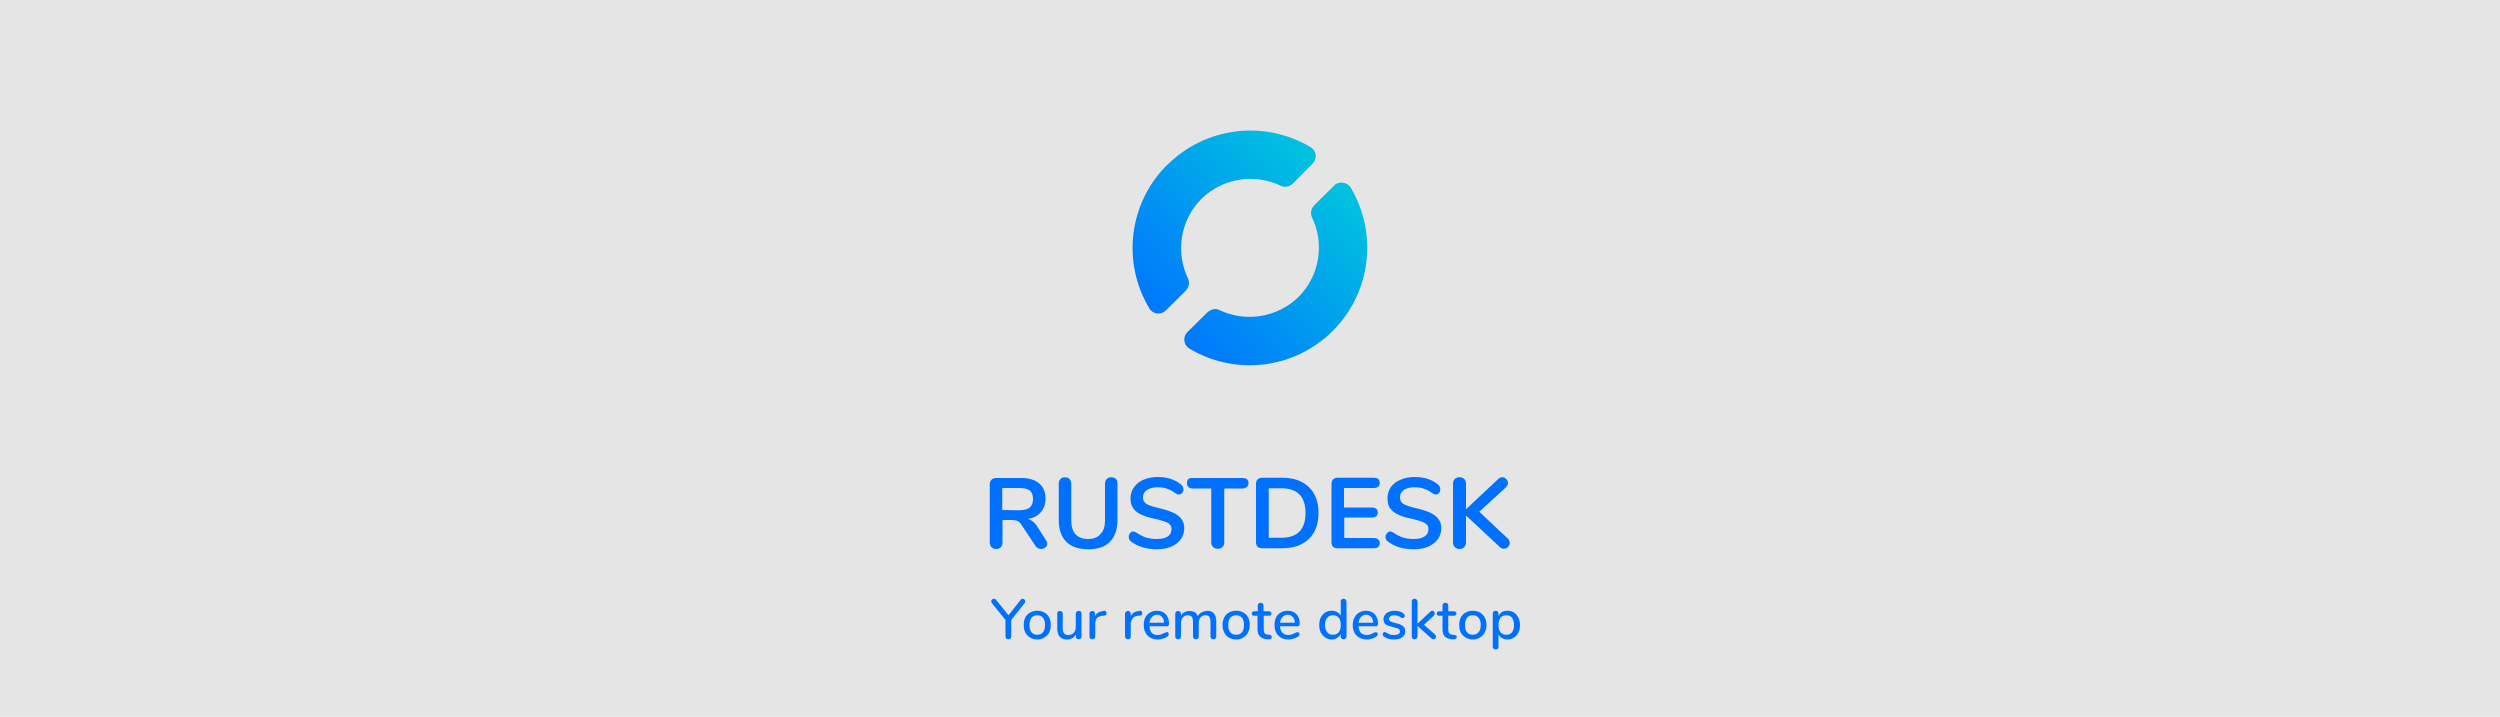
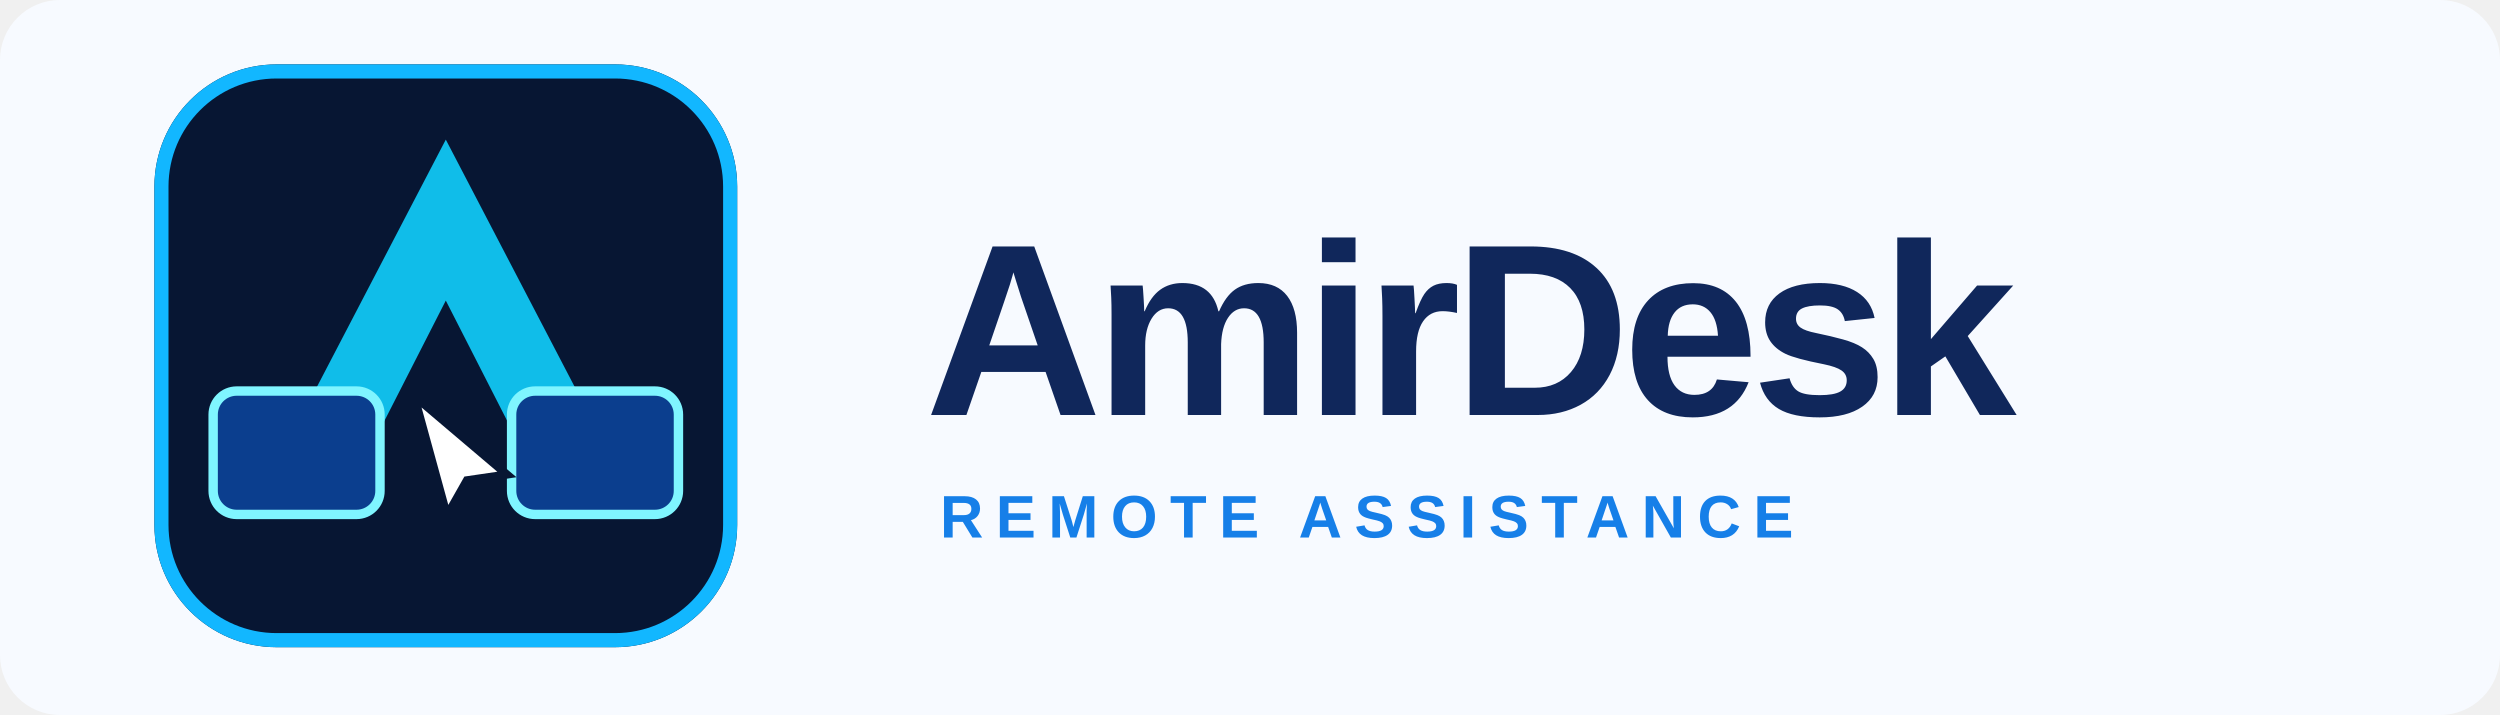
- <svg xmlns="http://www.w3.org/2000/svg" xmlns:xlink="http://www.w3.org/1999/xlink" xml:space="preserve" width="1000" height="286.6" style="clip-rule:evenodd;fill-rule:evenodd;stroke-linejoin:round;stroke-miterlimit:1.414">
-   <path d="M0 0h1000v286.6H0z" style="opacity:1;fill:#e5e5e5;fill-opacity:1;fill-rule:evenodd;stroke:none;stroke-width:.143px;stroke-linecap:butt;stroke-linejoin:miter;stroke-miterlimit:4;stroke-dasharray:none;stroke-dashoffset:0;stroke-opacity:1;marker:none" />
-   <defs>
-     <linearGradient xlink:href="#a" id="c" x1=".1" x2=".8" y1=".9" y2=".2" gradientTransform="matrix(94.00173 0 0 93.99768 453 52.2)" gradientUnits="userSpaceOnUse" />
-     <linearGradient id="a" x1=".1" x2=".8" y1=".9" y2=".2" gradientTransform="matrix(26.301 0 0 26.331 90.7 911.8)" gradientUnits="userSpaceOnUse">
-       <stop offset="0" stop-color="#004ba6" style="stop-color:#0071ff;stop-opacity:1" />
-       <stop offset="1" stop-color="#00bfe1" style="stop-color:#00bfe1;stop-opacity:1" />
-     </linearGradient>
-     <path id="b" d="M412.8 154.2h247V204h-247z" />
-   </defs>
-   <g style="clip-rule:evenodd;fill-rule:evenodd;stroke-linejoin:round;stroke-miterlimit:1.414">
-     <g style="font-size:40px;line-height:1.25;white-space:pre;shape-inside:url(#b);fill:#0071ff" transform="translate(-20 28.7)">
-       <path d="M438.4 187.4q.5.7.5 1.4 0 .9-.8 1.5-.7.6-1.7.6-.6 0-1.2-.3t-1-.9l-5.3-8q-.8-1.4-1.7-1.9-1-.5-2.4-.5H421v9q0 1.2-.7 1.9-.6.7-1.8.7-1.2 0-1.9-.7t-.7-2V165q0-1.2.7-1.8.7-.7 1.8-.7h10q4.8 0 7.3 2.2 2.5 2.1 2.5 6.1 0 3.3-1.9 5.4-1.8 2.1-5.2 2.7 1.2.3 2 1 1 .7 1.8 2zm-10.8-12q3 0 4.3-1.1 1.3-1.2 1.3-3.4 0-2.4-1.3-3.4-1.4-1-4.3-1h-6.7v8.8zm27.7 15.6q-5.8 0-8.8-3-3-3-3-8.8v-14.4q0-1.2.7-1.9.6-.7 1.8-.7 1.2 0 1.8.7.7.7.7 1.9v14.7q0 3.6 1.7 5.5 1.8 1.9 5 1.9 3.4 0 5-2 1.8-1.8 1.8-5.4v-14.7q0-1.2.7-1.9t1.8-.7q1.2 0 1.9.7.6.7.6 1.9v14.4q0 5.7-3 8.8-3 3-8.7 3zm27.4 0q-3 0-5.8-.8-2.7-.9-4.5-2.3-.9-.6-.9-1.9 0-.8.5-1.4.5-.7 1.2-.7t1.6.6q1.8 1.2 3.6 1.8 2 .6 4.2.6 3 0 4.5-1t1.5-3q0-1.6-1.4-2.4-1.5-.8-4.9-1.6-3.5-.7-5.7-1.7t-3.3-2.6q-1.1-1.5-1.1-4 0-2.4 1.4-4.4 1.4-2 3.8-3 2.6-1.1 5.7-1.1 5.7 0 9.3 3 .5.4.7.9.3.4.3 1 0 .9-.6 1.5-.4.6-1.1.6l-.8-.1-.9-.5q-1.6-1.2-3.2-1.7-1.5-.6-3.7-.6-2.7 0-4.3 1.1-1.6 1-1.6 3 0 1.7 1.4 2.6 1.4.8 4.8 1.6 3.5.8 5.7 1.8 2.3 1 3.4 2.5 1.2 1.5 1.2 3.8 0 2.5-1.4 4.4-1.3 1.9-3.9 3-2.4 1-5.7 1zm24.4-.2q-1.2 0-1.9-.7t-.7-1.8v-21.6h-7.3q-2.4 0-2.4-2.2t2.4-2H517q2.4 0 2.4 2t-2.4 2.2h-7.3v21.6q0 1.1-.7 1.8t-1.9.7zm17.8-.2q-1.2 0-1.9-.6-.6-.7-.6-1.8v-23.3q0-1.2.6-1.8.7-.7 1.9-.7h8q6.8 0 10.6 3.7 3.9 3.7 3.9 10.4t-3.9 10.4q-3.8 3.7-10.7 3.7zm7.6-4.2q9.7 0 9.7-9.9t-9.7-9.9h-5v19.8zm22.5 4.2q-1.1 0-1.8-.6-.6-.7-.6-1.8v-23.3q0-1.2.6-1.8.7-.7 1.8-.7h14.5q1.1 0 1.8.5.6.6.6 1.5 0 1-.6 1.6-.7.5-1.8.5h-11.9v7.8h11q1.2 0 1.9.5.6.5.6 1.5t-.6 1.5-1.8.5h-11v8.2h11.8q1.1 0 1.8.6.6.5.6 1.5t-.6 1.5-1.8.5zm30.5.4q-3.1 0-5.9-.8-2.7-.9-4.4-2.3-1-.6-1-1.9 0-.8.6-1.4.5-.7 1.2-.7t1.6.6q1.7 1.2 3.6 1.8 1.9.6 4.2.6 2.9 0 4.4-1 1.6-1 1.6-3 0-1.6-1.5-2.4-1.4-.8-4.8-1.6-3.5-.7-5.7-1.7t-3.4-2.6q-1-1.5-1-4 0-2.4 1.3-4.4 1.4-2 3.9-3 2.5-1.1 5.6-1.1 5.8 0 9.4 3 .5.4.7.9.2.4.2 1 0 .9-.5 1.5t-1.2.6l-.7-.1-.9-.5q-1.6-1.2-3.2-1.7-1.5-.6-3.8-.6-2.7 0-4.3 1.1-1.5 1-1.5 3 0 1.7 1.4 2.6 1.4.8 4.7 1.6 3.6.8 5.8 1.8 2.2 1 3.4 2.5 1.2 1.5 1.2 3.8 0 2.5-1.4 4.4-1.4 1.9-3.9 3-2.5 1-5.7 1zm37.6-4.3q.8.8.8 1.8 0 .9-.7 1.6-.7.7-1.6.7-1 0-1.9-.9l-13.3-12.4v10.8q0 1.1-.7 1.8-.7.8-1.9.8t-1.9-.8q-.7-.7-.7-1.8v-23.5q0-1.2.7-1.9t1.9-.7q1.2 0 1.9.7t.7 1.9V175l12.9-12.1q.7-.7 1.6-.7 1 0 1.6.7.7.7.7 1.6t-.8 1.7l-10.7 9.8z" aria-label="RUSTDESK" style="font-weight:700;font-family:Nunito;-inkscape-font-specification:&quot;Nunito Bold&quot;" />
-     </g>
-     <g style="font-size:22.667px;line-height:1.25;fill:#0071ff">
-       <path d="M390.8 212.4q.3-.4.7-.4.5 0 .8.3.3.4.3.8t-.3.7l-5.3 6.7v6.5q0 .6-.4 1-.3.2-.8.2t-.8-.3q-.3-.3-.3-.9v-6.5l-5.4-6.7q-.3-.3-.3-.7 0-.5.3-.8.4-.3.8-.3.5 0 .8.4l5 6.2zm6.6 15.9q-1.6 0-2.9-.8-1.2-.7-1.9-2-.6-1.3-.6-3t.6-3q.7-1.3 2-2 1.2-.7 2.8-.7t2.8.7q1.3.7 2 2 .6 1.3.6 3t-.6 3q-.7 1.3-2 2-1.2.8-2.8.8zm0-1.9q1.5 0 2.3-1 .8-1 .8-2.9t-.8-2.9q-.8-1-2.3-1t-2.3 1q-.8 1-.8 3 0 1.8.8 2.8.8 1 2.3 1zm16.5-9.6q.6 0 .9.3.3.3.3.8v9.2q0 .5-.3.8-.4.3-.9.3t-.8-.3q-.2-.3-.2-.7v-.9q-.6 1-1.5 1.5-1 .5-2 .5-4 0-4-4.5V218q0-.5.2-.8.3-.3.9-.3.5 0 .8.3.3.3.3.8v5.9q0 1.3.6 2 .5.6 1.6.6 1.4 0 2.2-.9.8-.8.8-2.3V218q0-.5.3-.8.3-.3.8-.3zm10.2 0q1 0 1 1 0 .4-.2.7-.2.2-.9.3h-.6q-1.5.2-2.2 1-.6 1-.6 2.1v5.2q0 .6-.4.8-.3.3-.8.3t-.8-.3q-.3-.2-.3-.8V218q0-.5.3-.8.3-.3.8-.3t.8.3q.3.3.3.8v1q.4-1 1.3-1.5t2-.6zm14.3 0q1 0 1 1 0 .4-.2.7l-.9.3h-.7q-1.4.2-2 1-.8 1-.8 2.1v5.2q0 .6-.3.8-.3.3-.8.3t-.8-.3q-.4-.2-.4-.8V218q0-.5.4-.8.3-.3.8-.3t.8.3q.3.3.3.8v1q.4-1 1.3-1.5.8-.5 2-.6zm10.9 8.5q.3 0 .5.3.2.2.2.6 0 .6-.8 1.1-.8.5-1.8.7-.9.3-1.7.3-2.7 0-4.2-1.6-1.5-1.5-1.5-4.2 0-1.7.6-3 .7-1.3 2-2 1.1-.7 2.7-.7 2.2 0 3.5 1.4 1.3 1.4 1.3 3.8 0 1-.8 1h-7q.2 3.5 3.3 3.5.9 0 1.5-.3l1.3-.6.4-.1.5-.2zm-4-6.9q-1.3 0-2 .9-.9.8-1 2.3h5.8q0-1.5-.8-2.3-.7-.9-2-.9zm20-1.6q3.7 0 3.7 4.4v6q0 .4-.3.7-.3.3-.8.3t-.9-.3q-.3-.3-.3-.8v-5.9q0-1.3-.5-2-.5-.6-1.5-.6-1.3 0-2 .9-.7.8-.7 2.3v5.3q0 .5-.3.8-.4.3-.9.3t-.8-.3q-.3-.3-.3-.8v-5.9q0-1.3-.5-2-.5-.6-1.6-.6-1.2 0-2 .9-.7.8-.7 2.3v5.3q0 .5-.3.8-.3.3-.8.3t-.9-.3q-.3-.3-.3-.8V218q0-.5.3-.8.4-.3.9-.3.4 0 .7.3.4.3.4.8v.8q.5-1 1.3-1.4 1-.5 2-.5 1.3 0 2.2.5.8.5 1.2 1.6.5-1 1.5-1.5 1-.6 2.2-.6zm11.7 11.5q-1.7 0-3-.8-1.2-.7-1.8-2-.7-1.3-.7-3t.7-3q.6-1.3 1.9-2 1.2-.7 2.9-.7t2.8.7q1.3.7 2 2 .6 1.3.6 3t-.7 3q-.6 1.3-1.9 2-1.2.8-2.8.8zm0-1.9q1.5 0 2.3-1 .8-1 .8-2.9t-.8-2.9q-.9-1-2.3-1t-2.4 1q-.8 1-.8 3 0 1.8.8 2.8.8 1 2.4 1zm13.3 0q.5.1.7.3.2.2.2.6 0 .5-.3.7-.4.3-1 .2h-.7q-1.8-.2-2.7-1.1-1-1-1-3v-5.3h-1.3q-1 0-1-.9 0-.4.3-.6.3-.3.7-.3h1.4v-2.3q0-.5.3-.8.3-.3.8-.3t.9.3q.3.3.3.8v2.3h2.2q.5 0 .7.3.3.2.3.6 0 .4-.3.7-.2.2-.7.2H488v5.5q0 1 .4 1.6.5.4 1.4.5zm11.2-1q.4 0 .6.2.2.2.2.6 0 .6-.8 1.1-.8.5-1.8.7-1 .3-1.8.3-2.6 0-4.1-1.6-1.5-1.5-1.5-4.2 0-1.7.6-3 .7-1.3 1.9-2t2.8-.7q2.2 0 3.5 1.4 1.3 1.4 1.3 3.8 0 1-.9 1h-7q.3 3.5 3.4 3.5.9 0 1.5-.3l1.3-.6.3-.1.5-.2zm-3.9-7q-1.3 0-2.1.9-.8.8-1 2.3h5.9q0-1.5-.8-2.3-.7-.9-2-.9zm22.3-6.4q.5 0 .8.3.4.3.4.8v14q0 .5-.4.8-.3.3-.8.3t-.8-.3q-.3-.3-.3-.8v-1q-.5 1-1.5 1.6-1 .6-2.2.6-1.4 0-2.5-.8-1.1-.7-1.8-2-.6-1.3-.6-3 0-1.8.6-3 .7-1.3 1.8-2 1-.7 2.5-.7 1.3 0 2.2.5 1 .5 1.5 1.5V213q0-.4.3-.7.3-.3.8-.3zm-4.2 14.4q1.5 0 2.3-1 .8-1 .8-2.9t-.8-2.9q-.8-1-2.3-1t-2.3 1q-.9 1-.9 2.9 0 1.8.9 2.9.8 1 2.3 1zm17.2-1q.3 0 .5.2t.2.6q0 .6-.8 1.1-.8.5-1.7.7-1 .3-1.8.3-2.6 0-4.2-1.6-1.5-1.5-1.5-4.2 0-1.7.7-3t1.9-2q1.2-.7 2.7-.7 2.2 0 3.5 1.4 1.3 1.4 1.3 3.8 0 1-.8 1h-7q.2 3.5 3.4 3.5.8 0 1.4-.3.7-.2 1.3-.6l.4-.1.5-.2zm-4-7q-1.2 0-2 .9-.8.8-1 2.3h5.9q-.1-1.5-.8-2.3-.7-.9-2-.9zm11.2 9.9q-2.3 0-3.8-1-.4-.2-.6-.5l-.1-.6q0-.4.2-.6.2-.3.5-.3t1 .4l1.2.6q.7.2 1.7.2t1.7-.4q.6-.4.6-1 0-.5-.3-.8-.2-.3-.8-.5l-1.7-.5q-2-.4-3-1.1-.8-.8-.8-2 0-1 .6-1.8t1.6-1.2q1-.4 2.2-.4 1 0 1.8.2.9.2 1.5.7.8.5.8 1.1 0 .4-.3.7-.2.2-.5.2h-.4q-.2 0-.5-.4l-1.2-.5q-.5-.2-1.3-.2-1 0-1.5.4-.6.4-.6 1 0 .7.5 1 .6.4 2 .7 1.6.3 2.4.8.9.4 1.2 1 .4.6.4 1.5 0 1.5-1.2 2.4-1.2.9-3.3.9zm16.4-2q.4.3.4.8t-.3.8q-.3.3-.7.3-.5 0-.8-.3l-5.6-5v4.2q0 .5-.4.8-.3.3-.8.3t-.8-.3q-.3-.3-.3-.8v-14q0-.5.3-.8.3-.3.8-.3t.8.3q.4.3.4.8v8.9l5.1-4.8q.4-.4.8-.4t.7.3q.3.4.3.8t-.3.8l-4 3.7zm7.7.2q.5 0 .7.2.3.2.3.6 0 .5-.4.7-.3.3-1 .2h-.6q-1.9-.2-2.8-1.1-.9-1-.9-3v-5.3h-1.3q-1 0-1-.9 0-.4.2-.6.3-.3.8-.3h1.3v-2.3q0-.5.3-.8.3-.3.9-.3.5 0 .8.3.3.3.3.8v2.3h2.3q.4 0 .7.3.3.2.3.6 0 .4-.3.7-.3.2-.7.2h-2.3v5.5q0 1 .4 1.6.5.4 1.4.5zm7.4 1.8q-1.6 0-2.8-.8-1.3-.7-2-2-.6-1.3-.6-3t.6-3q.7-1.3 2-2 1.2-.7 2.8-.7t2.9.7q1.2.7 1.9 2t.7 3q0 1.7-.7 3t-2 2q-1.1.8-2.8.8zm0-1.9q1.5 0 2.3-1 .9-1 .9-2.9t-.9-2.9q-.8-1-2.3-1t-2.3 1q-.8 1-.8 3 0 1.8.8 2.8.8 1 2.3 1zm14-9.6q1.4 0 2.5.7t1.7 2q.7 1.3.7 3 0 1.8-.6 3t-1.8 2q-1.1.8-2.6.8-1.2 0-2.2-.6-.9-.5-1.4-1.5v5q0 .5-.3.8-.3.3-.8.3t-.9-.3q-.3-.3-.3-.8v-13.3q0-.5.3-.8.3-.3.9-.3.5 0 .8.3.3.3.3.8v1q.5-1 1.4-1.6 1-.5 2.2-.5zm-.6 9.6q1.5 0 2.3-1 .8-1 .8-2.8 0-2-.8-3t-2.3-1q-1.5 0-2.3 1-.8 1-.8 3 0 1.8.8 2.8.8 1 2.3 1z" aria-label="Your remote desktop" style="font-weight:600;font-family:Nunito;-inkscape-font-specification:&quot;Nunito Semi-Bold&quot;" transform="translate(17.5 27.5)" />
-     </g>
+ <svg xmlns="http://www.w3.org/2000/svg" viewBox="0 0 1000 286" role="img" aria-label="AmirDesk">
+   <rect width="1000" height="286" rx="24" fill="#f7faff" />
+   <g transform="translate(58 22) scale(.47)">
+     <rect x="8" y="8" width="496" height="496" rx="104" fill="#071633" />
+     <rect x="14" y="14" width="484" height="484" rx="98" fill="none" stroke="#12b7ff" stroke-width="12" />
+     <path d="M256 72 403 354h-73l-74-145-74 145h-73z" fill="#10bde9" />
+     <rect x="58" y="286" width="142" height="105" rx="20" fill="#0b3e8e" stroke="#7ff5ff" stroke-width="8" />
+     <rect x="312" y="286" width="142" height="105" rx="20" fill="#0b3e8e" stroke="#7ff5ff" stroke-width="8" />
+     <path d="m229 290 79 67-34 5-17 30z" fill="#fff" stroke="#071633" stroke-width="7" />
  </g>
-   <path fill="url(#b)" d="m533.7 74.2-7.7 7.6c-1.4 1.3-2 3.2-1.3 4.9a28 28 0 0 1-5.2 32 28.1 28.1 0 0 1-32 5.2c-1.7-.7-3.5 0-4.7 1.2l-7.9 7.8a4.2 4.2 0 0 0 .8 6.5 47 47 0 0 0 64.6-64.3 4.2 4.2 0 0 0-3-2 4.2 4.2 0 0 0-3.6 1zM467 65.8a46.9 46.9 0 0 0-7.3 57.5 4.2 4.2 0 0 0 6.6.9l7.7-7.6c1.4-1.3 2-3.2 1.3-5a28 28 0 0 1 5.2-32 28.1 28.1 0 0 1 32-5.2c1.6.7 3.5.1 4.7-1l7.9-8a4.2 4.2 0 0 0-.8-6.5 47 47 0 0 0-57.4 7.1z" style="isolation:isolate;fill:url(#c);stroke-width:.988" />
+   <text x="370" y="166" fill="#10275b" font-family="Segoe UI,Arial,sans-serif" font-size="98" font-weight="750" letter-spacing="-3">AmirDesk</text>
+   <text x="376" y="215" fill="#167fe8" font-family="Segoe UI,Arial,sans-serif" font-size="24" font-weight="600" letter-spacing="5">REMOTE ASSISTANCE</text>
</svg>
